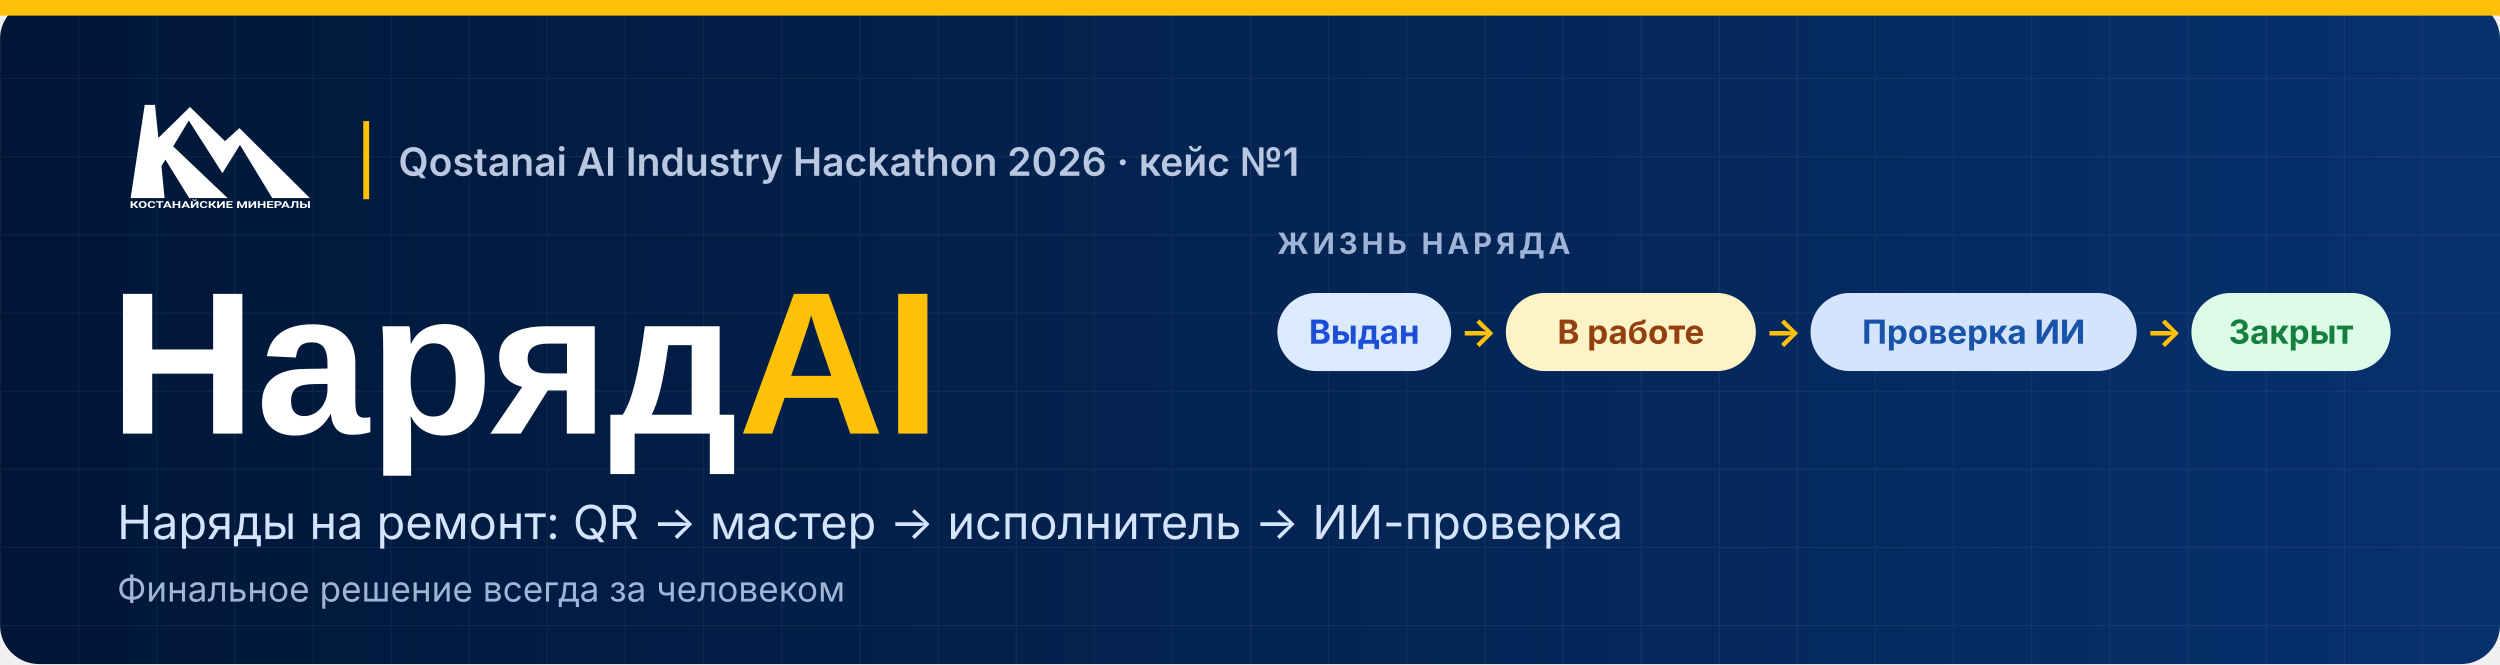
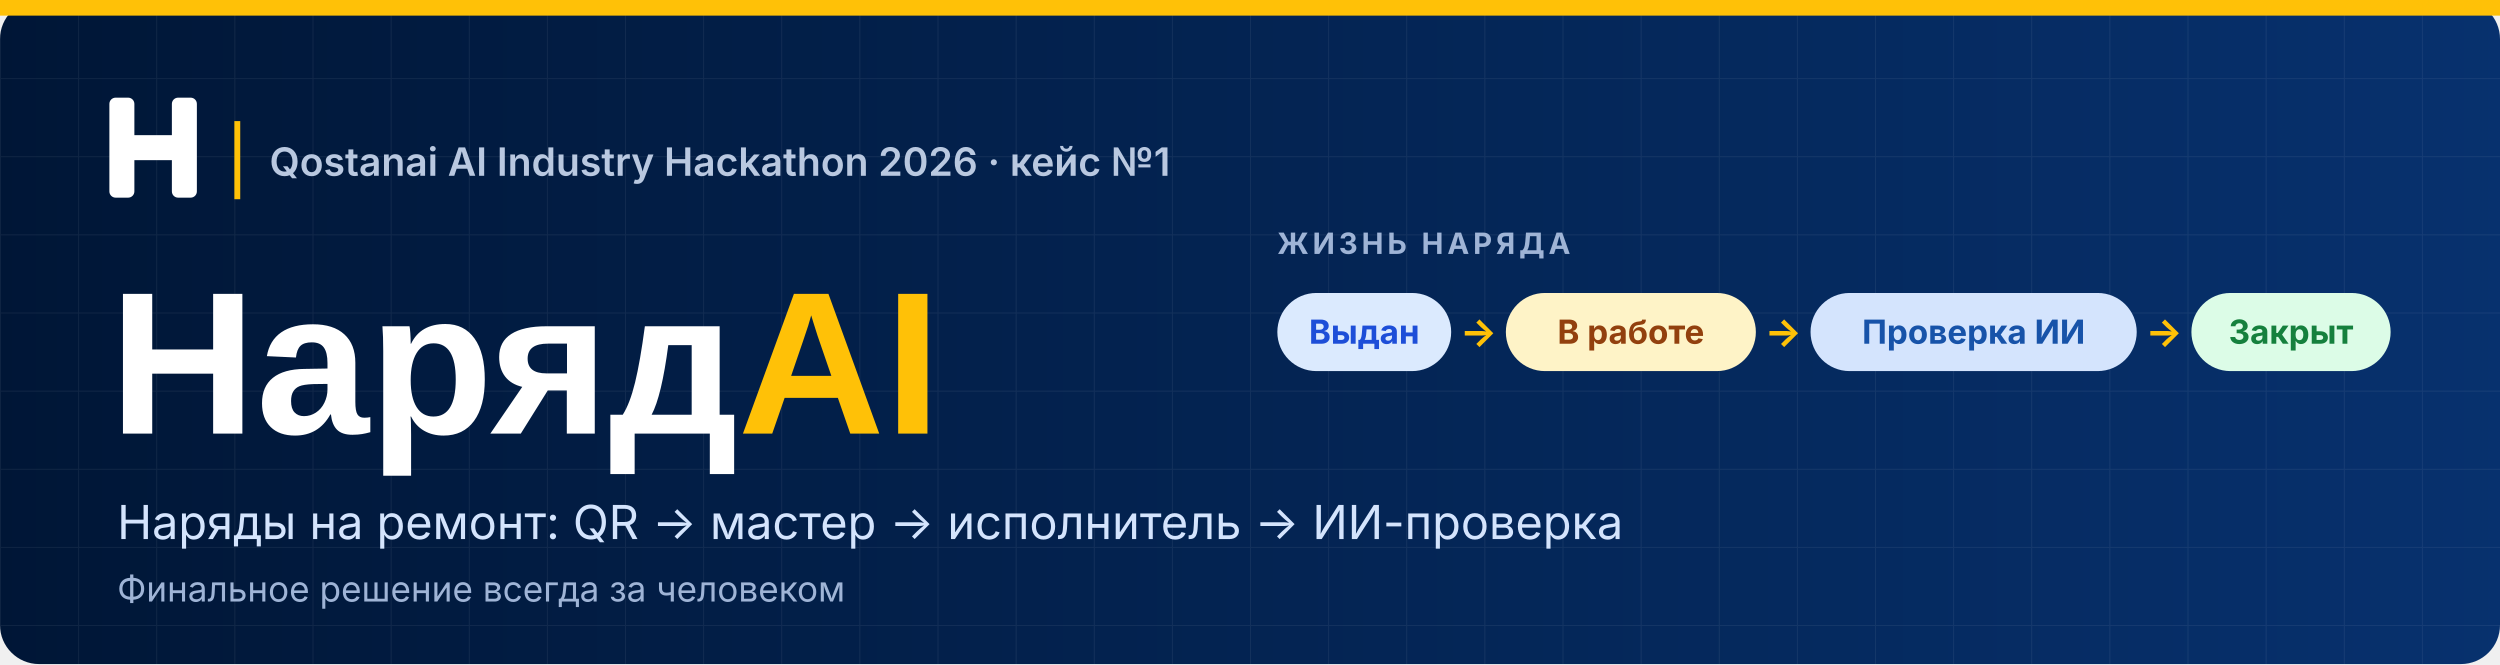
<svg xmlns="http://www.w3.org/2000/svg" width="1280" height="340" viewBox="0 0 1280 340" font-family="Inter, 'Segoe UI', Roboto, Arial, sans-serif">
  <defs>
    <pattern id="grid" width="40" height="40" patternUnits="userSpaceOnUse">
      <path d="M40 0H0V40" fill="none" stroke="#ffffff" stroke-opacity="0.06" stroke-width="1" />
    </pattern>
    <linearGradient id="fade" x1="0" y1="0" x2="1" y2="0">
      <stop offset="0" stop-color="#001636" />
      <stop offset="1" stop-color="#07316e" />
    </linearGradient>
  </defs>
  <rect width="1280" height="340" rx="20" fill="url(#fade)" />
  <rect width="1280" height="340" rx="20" fill="url(#grid)" />
  <rect x="0" y="0" width="1280" height="8" fill="#ffc107" />
-   <g transform="translate(56 44) scale(0.9)">
-     <path d="M12.101 63.8L20.103 10.781H25.938L27.885 29.555L45.833 11.965L65.755 31.395L73.983 23.973L114.081 63.8H92.67L74.299 33.524L64.307 49.628L45.19 19.686L36.293 34.39L67.25 63.8H45.411L31.855 41.874L29.64 45.525L31.383 63.8H12.101Z" fill="white" />
-     <path d="M13.84 67.848H13.206V69.432H12.11V65.555H13.206V67.106H13.708L15.008 65.555H16.344L14.704 67.389L16.516 69.429H15.209L13.84 67.844V67.848Z" fill="white" />
-     <path d="M21.195 67.582C21.195 67.963 21.103 68.297 20.918 68.586C20.733 68.874 20.469 69.094 20.122 69.252C19.779 69.409 19.383 69.484 18.938 69.484C18.492 69.484 18.103 69.406 17.756 69.252C17.41 69.097 17.143 68.878 16.951 68.589C16.76 68.304 16.664 67.972 16.664 67.602V67.412C16.664 67.031 16.76 66.693 16.948 66.405C17.136 66.116 17.403 65.893 17.747 65.736C18.09 65.581 18.486 65.503 18.928 65.503C19.37 65.503 19.766 65.581 20.109 65.736C20.453 65.89 20.72 66.113 20.908 66.405C21.096 66.693 21.192 67.031 21.192 67.408V67.582H21.195ZM20.083 67.405C20.083 66.998 19.984 66.69 19.783 66.48C19.581 66.27 19.297 66.162 18.928 66.162C18.558 66.162 18.278 66.267 18.076 66.474C17.875 66.683 17.776 66.988 17.773 67.392V67.582C17.773 67.979 17.872 68.284 18.073 68.504C18.274 68.724 18.562 68.832 18.934 68.832C19.307 68.832 19.585 68.727 19.783 68.517C19.981 68.307 20.08 67.999 20.083 67.599V67.408V67.405Z" fill="white" />
-     <path d="M26.165 68.14C26.122 68.556 25.911 68.884 25.531 69.124C25.148 69.363 24.647 69.484 24.023 69.484C23.34 69.484 22.805 69.317 22.413 68.983C22.023 68.648 21.825 68.189 21.825 67.605V67.369C21.825 66.995 21.914 66.667 22.096 66.385C22.277 66.1 22.535 65.883 22.868 65.732C23.201 65.581 23.591 65.506 24.036 65.506C24.65 65.506 25.145 65.627 25.518 65.867C25.894 66.106 26.109 66.444 26.168 66.877H25.072C25.046 66.628 24.95 66.444 24.785 66.332C24.62 66.221 24.369 66.162 24.036 66.162C23.67 66.162 23.396 66.257 23.215 66.447C23.033 66.638 22.941 66.933 22.934 67.336V67.628C22.934 68.048 23.02 68.353 23.195 68.546C23.37 68.74 23.643 68.835 24.02 68.835C24.36 68.835 24.61 68.779 24.779 68.665C24.947 68.553 25.043 68.379 25.066 68.143H26.161L26.165 68.14Z" fill="white" />
-     <path d="M30.782 66.201H29.152V69.429H28.056V66.201H26.449V65.555H30.782V66.201Z" fill="white" />
-     <path d="M33.972 68.632H32.052L31.685 69.429H30.52L32.501 65.552H33.517L35.507 69.429H34.342L33.972 68.632ZM32.345 67.986H33.675L33.005 66.536L32.345 67.986Z" fill="white" />
-     <path d="M40.332 69.432H39.236V67.772H37.098V69.432H36.002V65.555H37.098V67.126H39.236V65.555H40.332V69.432Z" fill="white" />
-     <path d="M44.358 68.632H42.438L42.071 69.429H40.906L42.886 65.552H43.903L45.893 69.429H44.728L44.358 68.632ZM42.731 67.986H44.061L43.391 66.536L42.731 67.986Z" fill="white" />
-     <path d="M49.579 65.555H50.678V69.432H49.579V66.857L47.45 69.432H46.355V65.555H47.45V68.133L49.579 65.555ZM49.79 64.538C49.79 64.775 49.674 64.965 49.44 65.109C49.206 65.253 48.902 65.326 48.526 65.326C48.15 65.326 47.843 65.253 47.612 65.112C47.381 64.968 47.262 64.778 47.262 64.538H48.011C48.011 64.65 48.057 64.735 48.15 64.797C48.242 64.86 48.367 64.889 48.529 64.889C48.691 64.889 48.813 64.86 48.902 64.797C48.991 64.735 49.037 64.65 49.037 64.538H49.793H49.79Z" fill="white" />
-     <path d="M55.802 68.14C55.76 68.556 55.548 68.884 55.169 69.124C54.786 69.363 54.284 69.484 53.661 69.484C52.978 69.484 52.443 69.317 52.05 68.983C51.661 68.648 51.463 68.189 51.463 67.605V67.369C51.463 66.995 51.552 66.667 51.733 66.385C51.915 66.1 52.172 65.883 52.506 65.732C52.839 65.581 53.228 65.506 53.674 65.506C54.288 65.506 54.783 65.627 55.156 65.867C55.532 66.106 55.746 66.444 55.806 66.877H54.71C54.684 66.628 54.588 66.444 54.423 66.332C54.258 66.221 54.007 66.162 53.674 66.162C53.308 66.162 53.034 66.257 52.852 66.447C52.671 66.638 52.578 66.933 52.572 67.336V67.628C52.572 68.048 52.657 68.353 52.832 68.546C53.007 68.74 53.281 68.835 53.657 68.835C53.997 68.835 54.248 68.779 54.416 68.665C54.585 68.553 54.68 68.379 54.703 68.143H55.799L55.802 68.14Z" fill="white" />
-     <path d="M58.258 67.848H57.624V69.432H56.528V65.555H57.624V67.106H58.126L59.426 65.555H60.762L59.122 67.389L60.934 69.429H59.627L58.258 67.844V67.848Z" fill="white" />
-     <path d="M64.544 65.555H65.643V69.432H64.544V66.857L62.416 69.432H61.32V65.555H62.416V68.133L64.544 65.555Z" fill="white" />
-     <path d="M69.795 67.749H67.689V68.789H70.158V69.432H66.594V65.555H70.151V66.201H67.689V67.126H69.795V67.753V67.749Z" fill="white" />
-     <path d="M74.098 65.555L75.464 68.366L76.824 65.555H78.263V69.432H77.164V68.373L77.273 66.542L75.837 69.432H75.085L73.653 66.546L73.762 68.373V69.432H72.666V65.555H74.098Z" fill="white" />
-     <path d="M82.411 65.555H83.51V69.432H82.411V66.857L80.282 69.432H79.186V65.555H80.282V68.133L82.411 65.555Z" fill="white" />
-     <path d="M88.787 69.432H87.691V67.772H85.553V69.432H84.457V65.555H85.553V67.126H87.691V65.555H88.787V69.432Z" fill="white" />
-     <path d="M92.944 67.749H90.839V68.789H93.307V69.432H89.743V65.555H93.301V66.201H90.839V67.126H92.944V67.753V67.749Z" fill="white" />
-     <path d="M95.05 68.064V69.429H93.954V65.552H96.03C96.429 65.552 96.779 65.604 97.082 65.713C97.386 65.817 97.62 65.972 97.782 66.165C97.944 66.362 98.026 66.585 98.026 66.834C98.026 67.215 97.848 67.513 97.492 67.733C97.135 67.953 96.64 68.061 96.01 68.061H95.05V68.064ZM95.05 67.418H96.03C96.32 67.418 96.541 67.369 96.693 67.27C96.845 67.172 96.921 67.028 96.921 66.844C96.921 66.66 96.845 66.5 96.69 66.385C96.535 66.267 96.323 66.208 96.053 66.204H95.05V67.421V67.418Z" fill="white" />
-     <path d="M101.131 68.632H99.211L98.845 69.429H97.68L99.66 65.552H100.676L102.666 69.429H101.501L101.131 68.632ZM99.505 67.986H100.835L100.165 66.536L99.505 67.986Z" fill="white" />
-     <path d="M107.55 65.555V69.432H106.451V66.204H105.032L104.943 67.572C104.907 68.035 104.827 68.395 104.702 68.661C104.577 68.927 104.395 69.12 104.157 69.245C103.92 69.37 103.593 69.432 103.177 69.432H102.894V68.789L103.075 68.776C103.349 68.75 103.547 68.635 103.666 68.428C103.785 68.225 103.857 67.858 103.89 67.333L103.983 65.555H107.547H107.55Z" fill="white" />
-     <path d="M109.622 66.952H110.477C111.104 66.952 111.599 67.064 111.965 67.284C112.331 67.503 112.516 67.802 112.516 68.176C112.516 68.55 112.335 68.855 111.968 69.081C111.605 69.311 111.12 69.425 110.516 69.429H108.517V65.552H109.619V66.949L109.622 66.952ZM109.622 67.595V68.789H110.497C110.777 68.789 111.002 68.733 111.167 68.622C111.335 68.51 111.417 68.359 111.417 68.172C111.417 67.995 111.338 67.858 111.176 67.756C111.018 67.654 110.797 67.602 110.52 67.599H109.622V67.595ZM114.067 69.432H112.972V65.555H114.067V69.432Z" fill="white" />
+   <g transform="translate(56 50) scale(0.8) translate(-12 -8)" fill="#ffffff">
+     <rect x="12" y="8" width="16" height="64" rx="4" />
+     <rect x="52" y="8" width="16" height="64" rx="4" />
+     <rect x="24" y="32" width="32" height="16" />
  </g>
-   <rect x="186" y="62" width="3" height="40" fill="#ffc107" />
-   <text x="204" y="90" font-size="20" font-weight="600" fill="#b9c8e0">Qostanai AI Industry Hackathon 2026 · кейс №1</text>
+   <rect x="120" y="62" width="3" height="40" fill="#ffc107" />
+   <text x="138" y="90" font-size="20" font-weight="600" fill="#b9c8e0">Qostanai AI Industry Hackathon 2026 · кейс №1</text>
  <text x="56" y="222" font-family="Oswald, 'Arial Narrow', Arial, sans-serif" font-size="104" font-weight="700" fill="#ffffff">Наряд<tspan fill="#ffc107">AI</tspan>
  </text>
  <text x="60" y="276" font-size="24" fill="#d4e4fd">Наряды на ремонт: QR → мастер → исполнитель → ИИ-проверка</text>
  <text x="60" y="308" font-size="18" fill="#9fb4d6">Финальное решение всегда за человеком</text>
  <rect x="654" y="150" width="89" height="40" rx="20" fill="#dbeafe" />
  <text x="698.5" y="176" text-anchor="middle" font-size="17" font-weight="700" fill="#1d4ed8">Выдан</text>
  <text x="757" y="177" text-anchor="middle" font-size="20" font-weight="700" fill="#ffc107">→</text>
  <rect x="771" y="150" width="128" height="40" rx="20" fill="#fef3c7" />
  <text x="835" y="176" text-anchor="middle" font-size="17" font-weight="700" fill="#92400e">В работе</text>
  <text x="913" y="177" text-anchor="middle" font-size="20" font-weight="700" fill="#ffc107">→</text>
  <rect x="927" y="150" width="167" height="40" rx="20" fill="#d4e4fd" />
  <text x="1010.5" y="176" text-anchor="middle" font-size="17" font-weight="700" fill="#1753a9">Проверка ИИ</text>
  <text x="1108" y="177" text-anchor="middle" font-size="20" font-weight="700" fill="#ffc107">→</text>
  <rect x="1122" y="150" width="102" height="40" rx="20" fill="#dcfce7" />
  <text x="1173" y="176" text-anchor="middle" font-size="17" font-weight="700" fill="#15803d">Закрыт</text>
  <text x="654" y="130" font-size="15" font-weight="700" letter-spacing="2" fill="#9fb4d6">ЖИЗНЬ НАРЯДА</text>
</svg>
